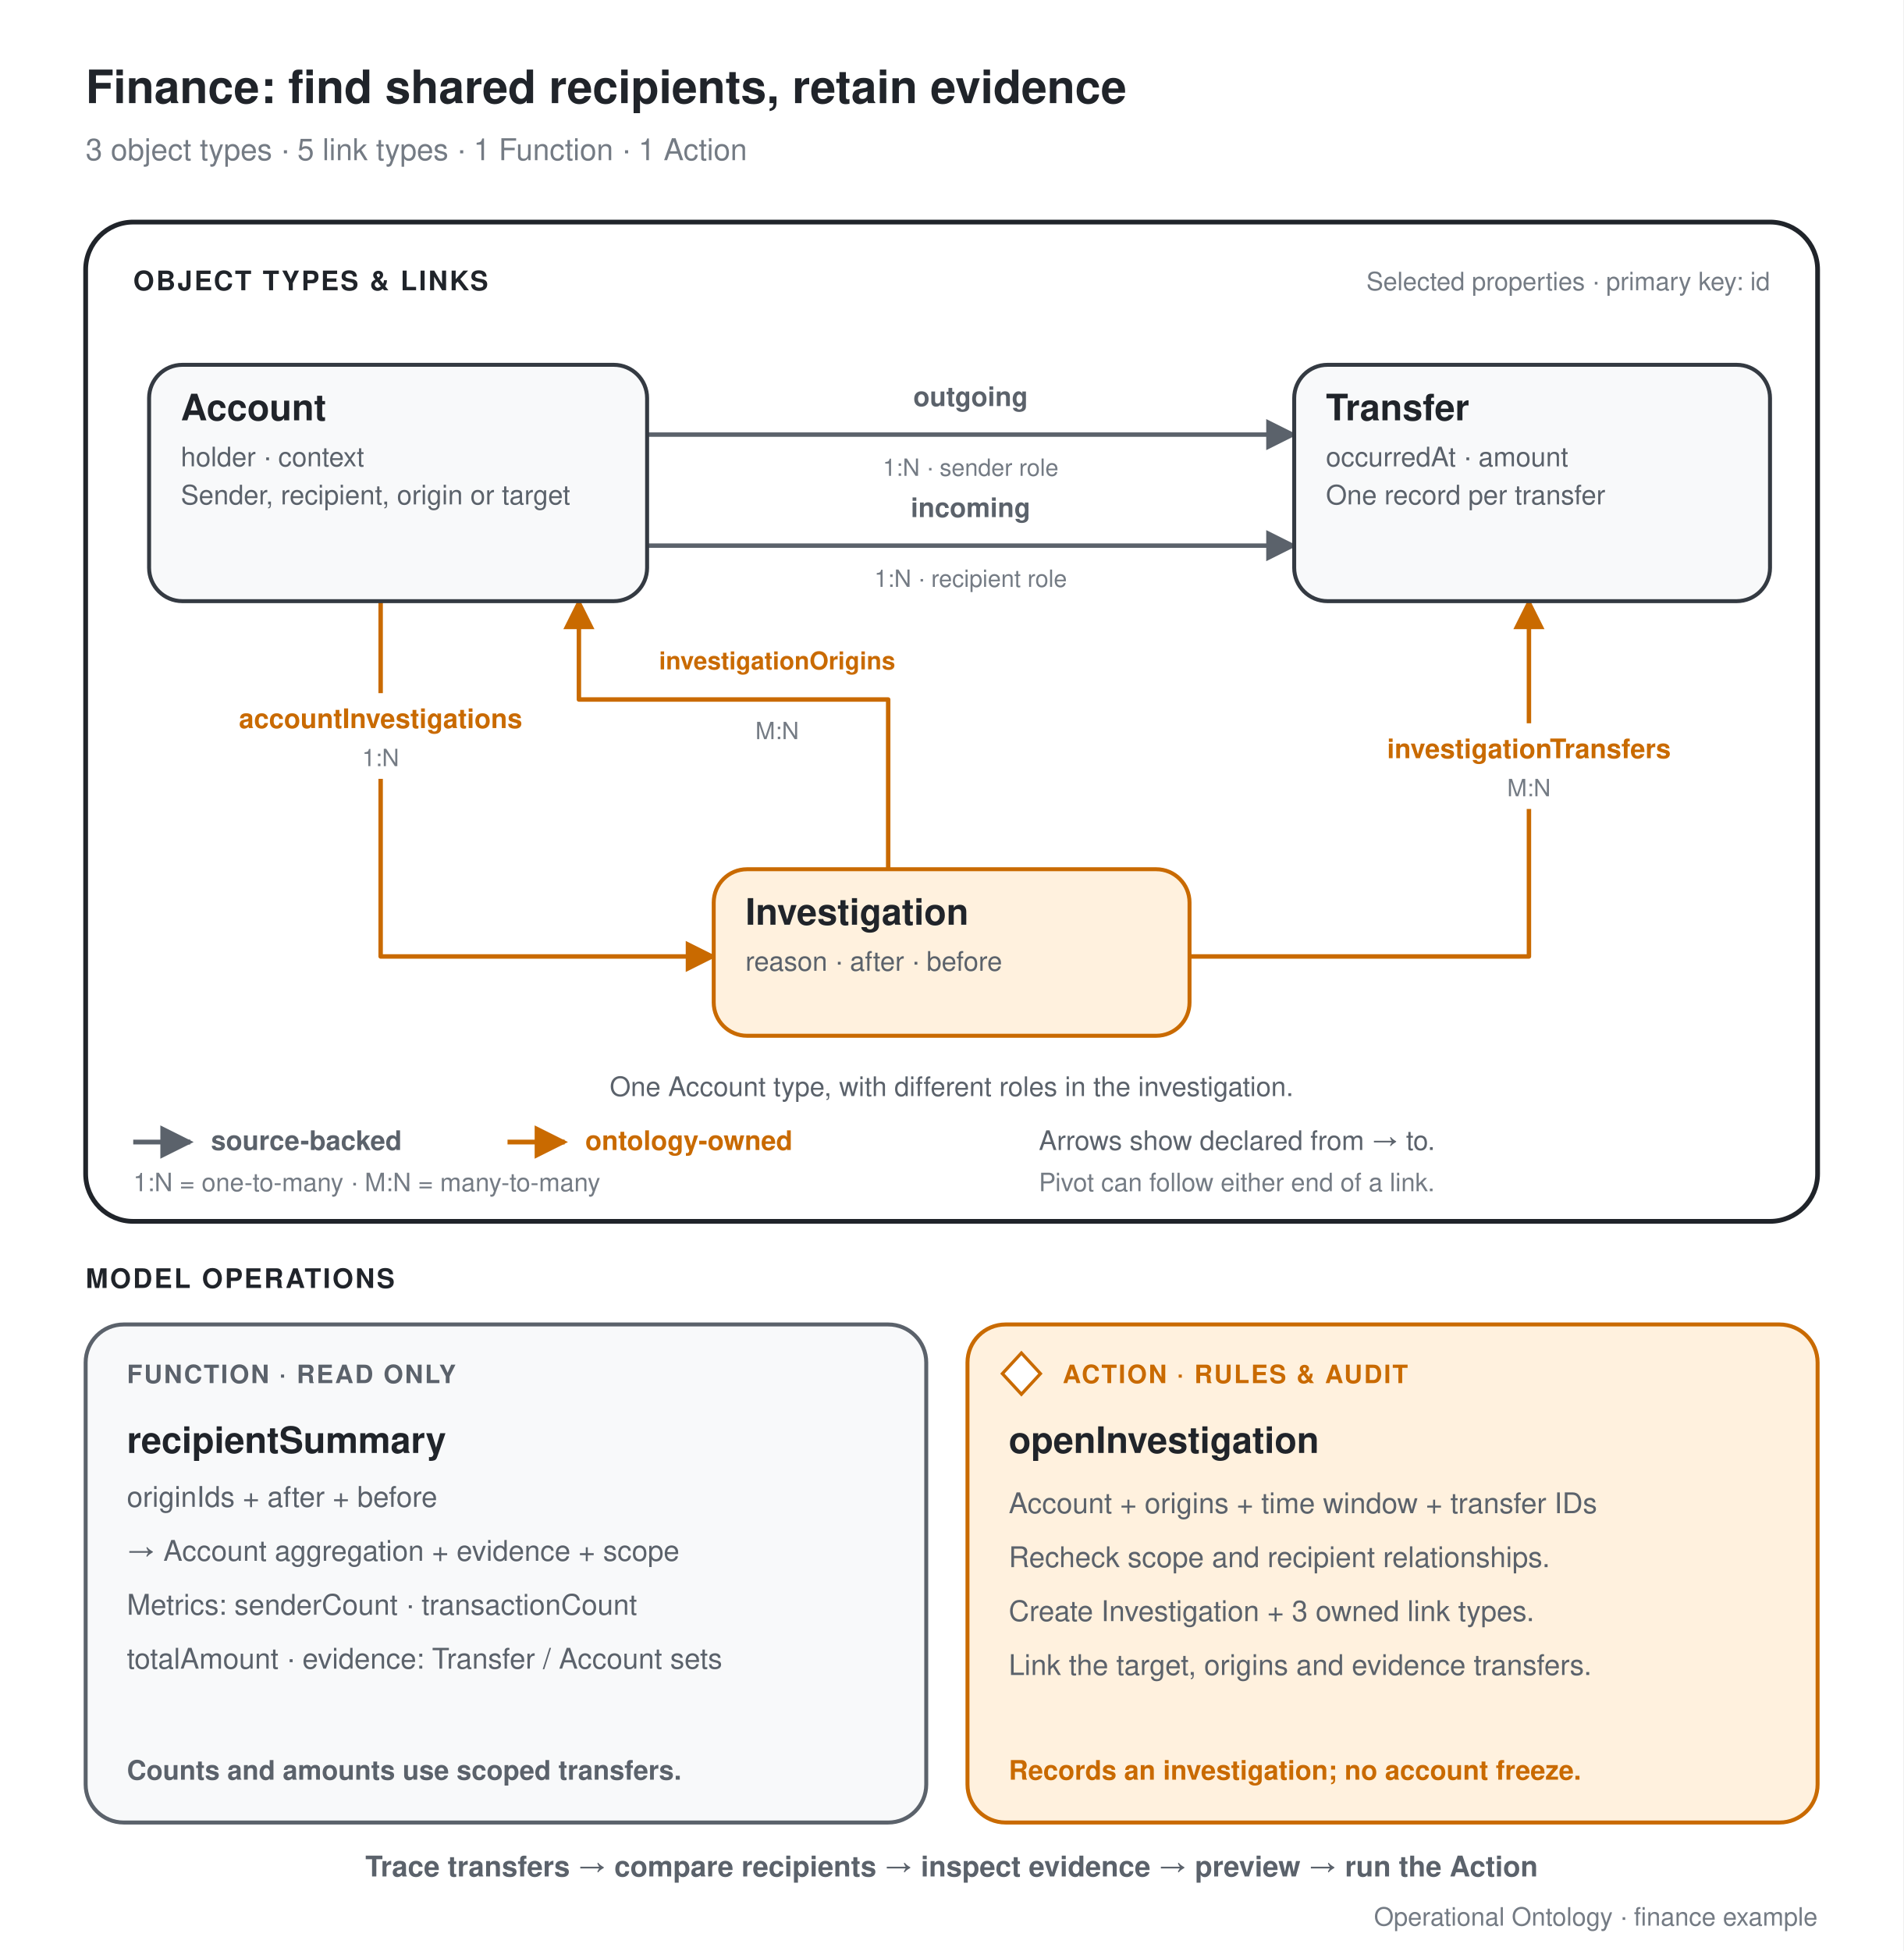
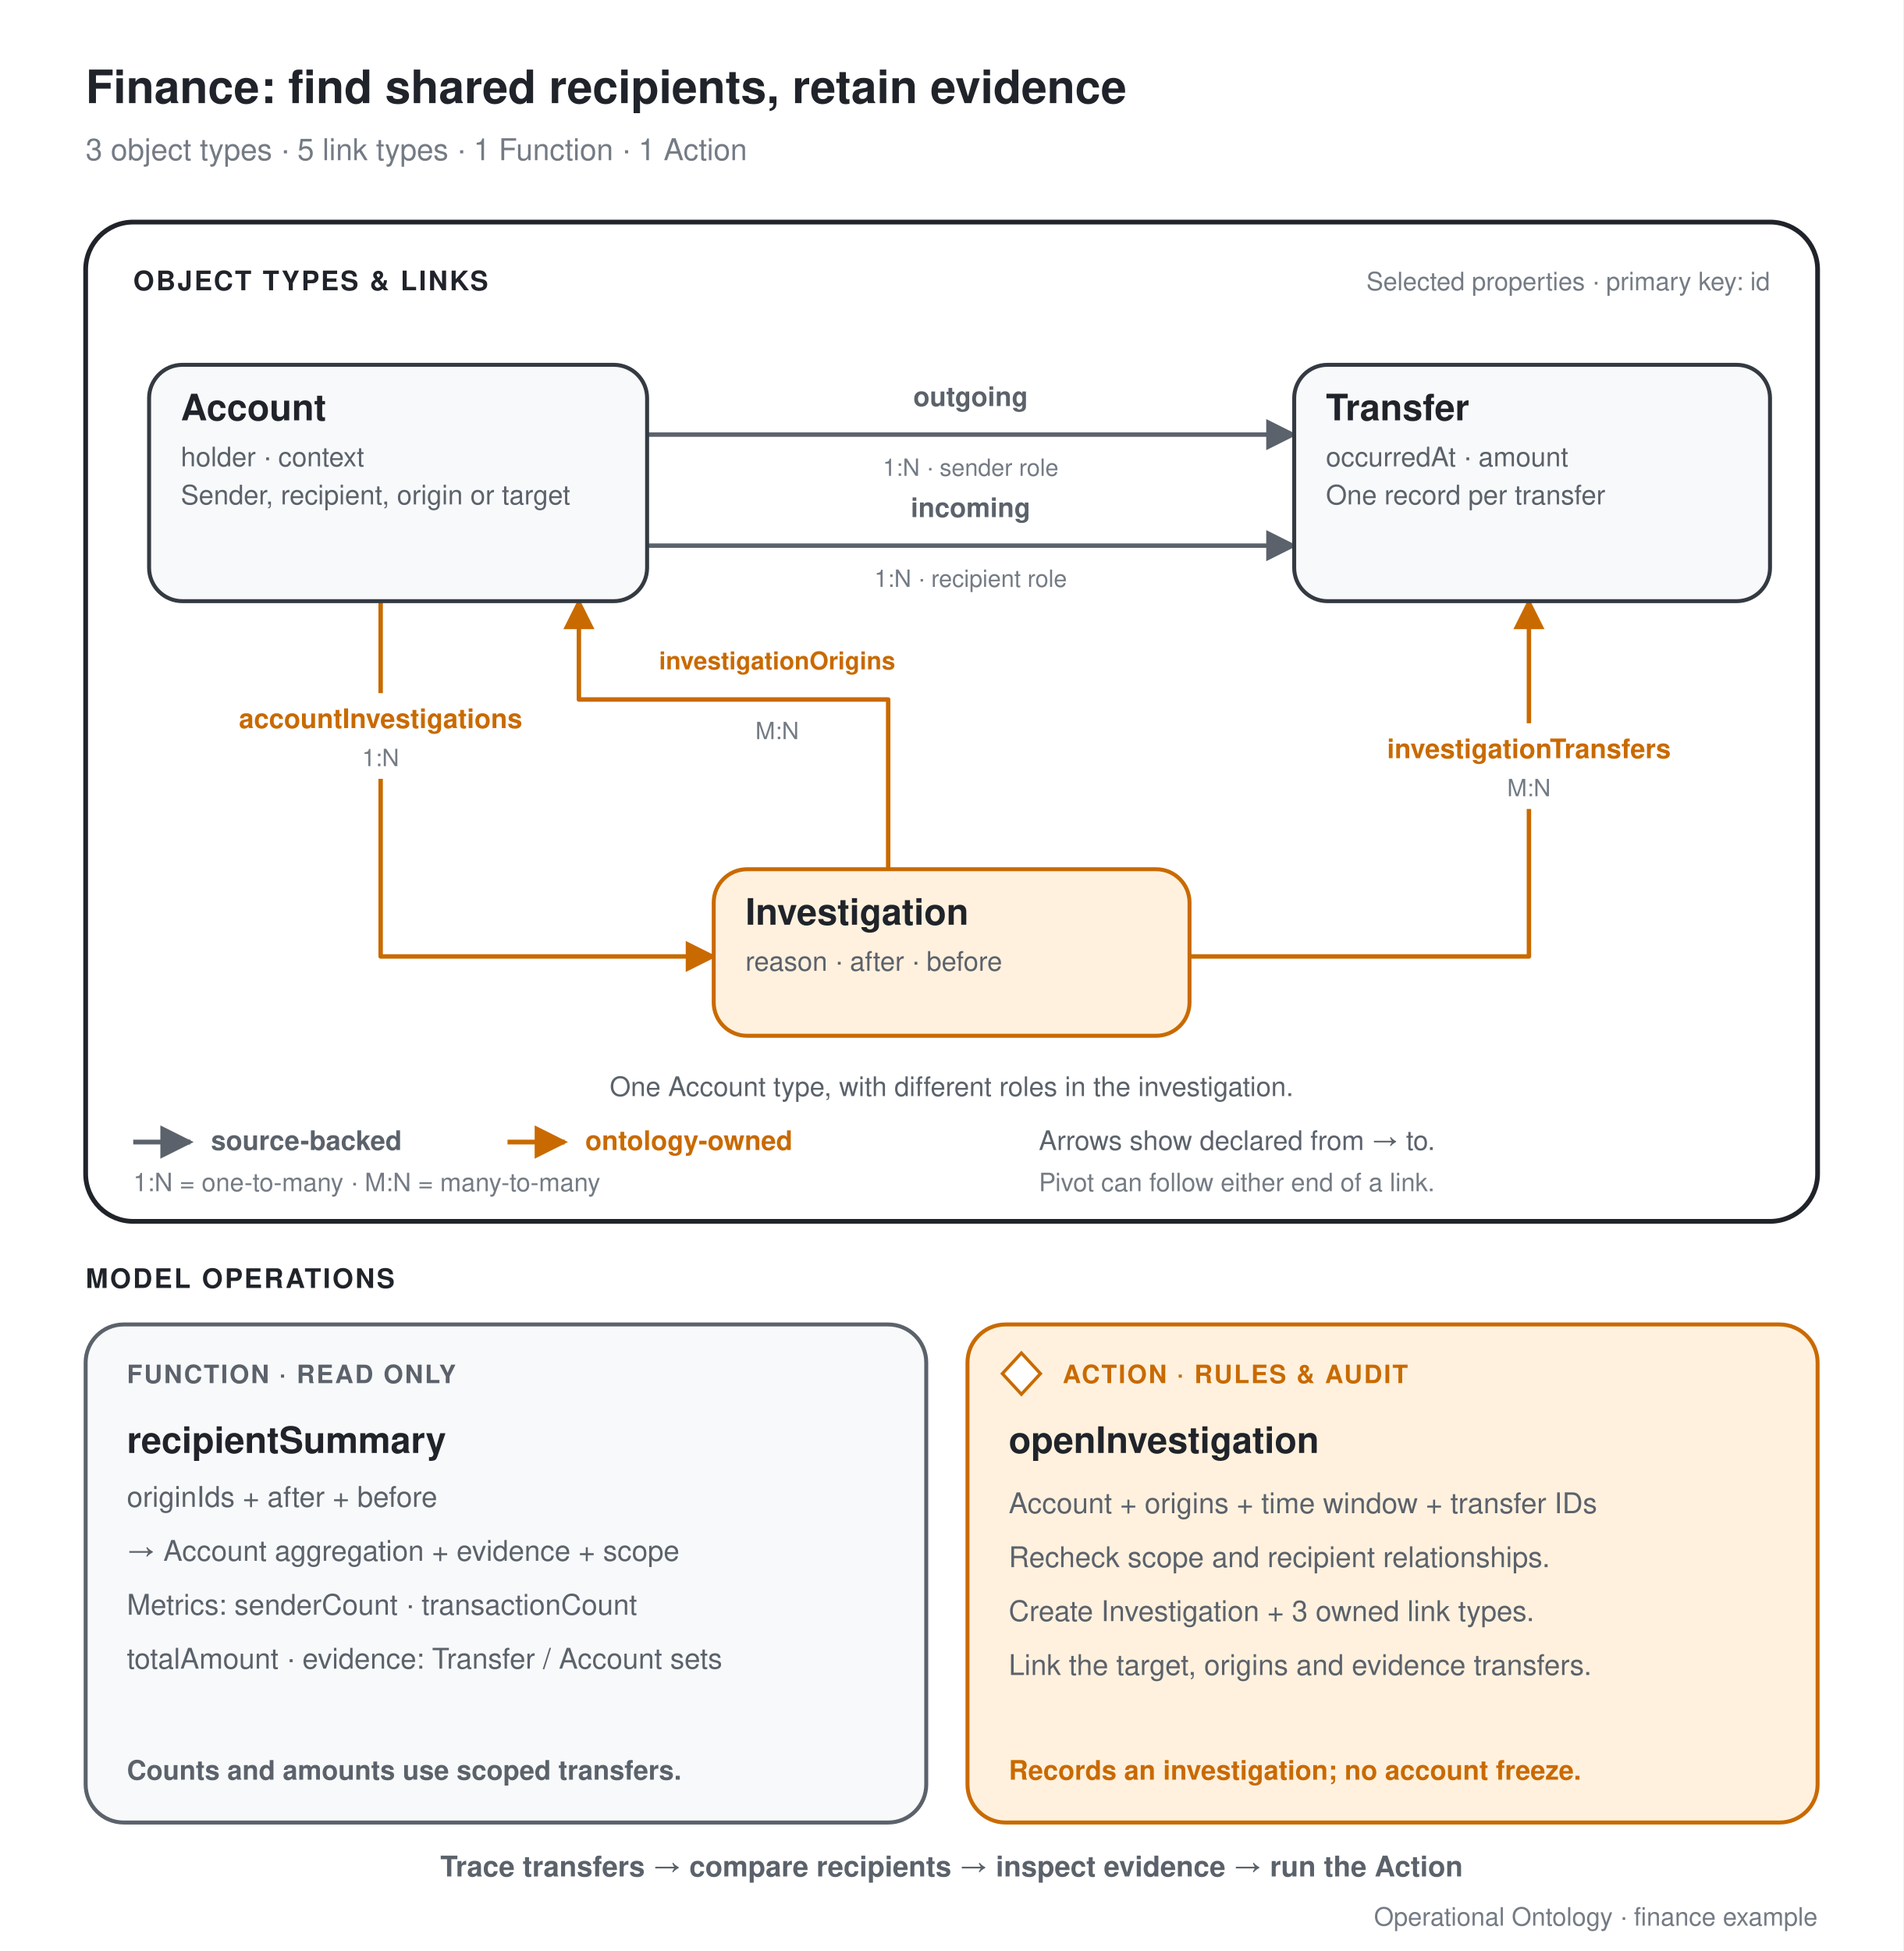
<svg xmlns="http://www.w3.org/2000/svg" viewBox="0 0 1200 1230" role="img" aria-labelledby="title desc">
  <defs>
    <style>text { font-family: system-ui, -apple-system, BlinkMacSystemFont, "Segoe UI", Helvetica, Arial, sans-serif; }</style>
    <marker id="arrow-gray" viewBox="0 0 10 10" refX="9" refY="5" markerWidth="7" markerHeight="7" orient="auto-start-reverse">
      <path d="M 0 0 L 10 5 L 0 10 Z" fill="#5B626B" />
    </marker>
    <marker id="arrow-orange" viewBox="0 0 10 10" refX="9" refY="5" markerWidth="7" markerHeight="7" orient="auto-start-reverse">
      <path d="M 0 0 L 10 5 L 0 10 Z" fill="#C96A00" />
    </marker>
  </defs>
  <rect x="0" y="0" width="1200" height="1230" rx="0" fill="#FFFFFF" />
  <text x="54" y="65" text-anchor="start" font-size="29" font-weight="760" fill="#20242A">Finance: find shared recipients, retain evidence</text>
  <text x="54" y="101" text-anchor="start" font-size="19" font-weight="500" fill="#747B84">3 object types · 5 link types · 1 Function · 1 Action</text>
  <rect x="54" y="140" width="1092" height="630" rx="30" fill="#FFFFFF" stroke="#20242A" stroke-width="3" />
  <text x="84" y="183" text-anchor="start" font-size="17" font-weight="760" fill="#20242A" letter-spacing="1.2">OBJECT TYPES &amp; LINKS</text>
  <text x="1116" y="183" text-anchor="end" font-size="16" font-weight="500" fill="#747B84">Selected properties · primary key: id</text>
  <g data-link="outgoing" data-from="Account" data-to="Transfer" data-kind="one-to-many">
    <path d="M 408 274 H 816" fill="none" stroke="#5B626B" stroke-width="2.8" stroke-linecap="round" stroke-linejoin="round" marker-end="url(#arrow-gray)" />
    <text x="612" y="256" text-anchor="middle" font-size="17" font-weight="650" fill="#5B626B">outgoing</text>
    <text x="612" y="300" text-anchor="middle" font-size="15" font-weight="500" fill="#747B84">1:N · sender role</text>
  </g>
  <g data-link="incoming" data-from="Account" data-to="Transfer" data-kind="one-to-many">
    <path d="M 408 344 H 816" fill="none" stroke="#5B626B" stroke-width="2.8" stroke-linecap="round" stroke-linejoin="round" marker-end="url(#arrow-gray)" />
    <text x="612" y="326" text-anchor="middle" font-size="17" font-weight="650" fill="#5B626B">incoming</text>
    <text x="612" y="370" text-anchor="middle" font-size="15" font-weight="500" fill="#747B84">1:N · recipient role</text>
  </g>
  <g data-link="accountInvestigations" data-from="Account" data-to="Investigation" data-kind="one-to-many">
    <path d="M 240 379 V 603 H 450" fill="none" stroke="#C96A00" stroke-width="2.8" stroke-linecap="round" stroke-linejoin="round" marker-end="url(#arrow-orange)" />
    <rect x="122.5" y="437" width="235" height="54" rx="6" fill="#FFFFFF" />
    <text x="240" y="459" text-anchor="middle" font-size="17" font-weight="650" fill="#C96A00">accountInvestigations</text>
    <text x="240" y="483" text-anchor="middle" font-size="15" font-weight="500" fill="#747B84">1:N</text>
  </g>
  <g data-link="investigationOrigins" data-from="Investigation" data-to="Account" data-kind="many-to-many">
    <path d="M 560 548 V 441 H 365 V 379" fill="none" stroke="#C96A00" stroke-width="2.8" stroke-linecap="round" stroke-linejoin="round" marker-end="url(#arrow-orange)" />
    <text x="490" y="422" text-anchor="middle" font-size="15.5" font-weight="650" fill="#C96A00">investigationOrigins</text>
    <text x="490" y="466" text-anchor="middle" font-size="15" font-weight="500" fill="#747B84">M:N</text>
  </g>
  <g data-link="investigationTransfers" data-from="Investigation" data-to="Transfer" data-kind="many-to-many">
    <path d="M 750 603 H 964 V 379" fill="none" stroke="#C96A00" stroke-width="2.8" stroke-linecap="round" stroke-linejoin="round" marker-end="url(#arrow-orange)" />
    <rect x="846.0" y="456" width="236" height="54" rx="6" fill="#FFFFFF" />
    <text x="964" y="478" text-anchor="middle" font-size="17" font-weight="650" fill="#C96A00">investigationTransfers</text>
    <text x="964" y="502" text-anchor="middle" font-size="15" font-weight="500" fill="#747B84">M:N</text>
  </g>
  <g data-object="Account" data-properties="holder context">
    <rect x="94" y="230" width="314" height="149" rx="21" fill="#F8F9FA" stroke="#343A42" stroke-width="2.5" />
    <text x="114" y="265" text-anchor="start" font-size="23" font-weight="730" fill="#20242A">Account</text>
    <text x="114" y="294" text-anchor="start" font-size="17" font-weight="500" fill="#5B626B">holder · context</text>
    <text x="114" y="318" text-anchor="start" font-size="17" font-weight="500" fill="#5B626B">Sender, recipient, origin or target</text>
  </g>
  <g data-object="Transfer" data-properties="occurredAt amount">
    <rect x="816" y="230" width="300" height="149" rx="21" fill="#F8F9FA" stroke="#343A42" stroke-width="2.5" />
    <text x="836" y="265" text-anchor="start" font-size="23" font-weight="730" fill="#20242A">Transfer</text>
    <text x="836" y="294" text-anchor="start" font-size="17" font-weight="500" fill="#5B626B">occurredAt · amount</text>
    <text x="836" y="318" text-anchor="start" font-size="17" font-weight="500" fill="#5B626B">One record per transfer</text>
  </g>
  <g data-object="Investigation" data-properties="reason after before">
    <rect x="450" y="548" width="300" height="105" rx="21" fill="#FFF1DE" stroke="#C96A00" stroke-width="2.5" />
    <text x="470" y="583" text-anchor="start" font-size="23" font-weight="730" fill="#20242A">Investigation</text>
    <text x="470" y="612" text-anchor="start" font-size="17" font-weight="500" fill="#5B626B">reason · after · before</text>
  </g>
  <text x="600" y="691" text-anchor="middle" font-size="17" font-weight="500" fill="#5B626B">One Account type, with different roles in the investigation.</text>
  <path d="M 84 720 H 120" stroke="#5B626B" stroke-width="3" marker-end="url(#arrow-gray)" />
  <text x="133" y="725" text-anchor="start" font-size="17" font-weight="600" fill="#5B626B">source-backed</text>
  <path d="M 320 720 H 356" stroke="#C96A00" stroke-width="3" marker-end="url(#arrow-orange)" />
  <text x="369" y="725" text-anchor="start" font-size="17" font-weight="600" fill="#C96A00">ontology-owned</text>
  <text x="655" y="725" text-anchor="start" font-size="17" font-weight="500" fill="#5B626B">Arrows show declared from → to.</text>
  <text x="84" y="751" text-anchor="start" font-size="16" font-weight="500" fill="#747B84">1:N = one-to-many · M:N = many-to-many</text>
  <text x="655" y="751" text-anchor="start" font-size="16" font-weight="500" fill="#747B84">Pivot can follow either end of a link.</text>
  <text x="54" y="812" text-anchor="start" font-size="17" font-weight="760" fill="#20242A" letter-spacing="1.2">MODEL OPERATIONS</text>
  <rect x="54" y="835" width="530" height="314" rx="24" fill="#F8F9FA" stroke="#5B626B" stroke-width="2.5" />
  <rect x="610" y="835" width="536" height="314" rx="24" fill="#FFF1DE" stroke="#C96A00" stroke-width="2.5" />
  <text x="80" y="872" text-anchor="start" font-size="16" font-weight="750" fill="#5B626B" letter-spacing="1">FUNCTION · READ ONLY</text>
  <path d="M 644 853 L 656 866 L 644 879 L 632 866 Z" fill="#FFFFFF" stroke="#C96A00" stroke-width="2" />
  <text x="670" y="872" text-anchor="start" font-size="16" font-weight="750" fill="#C96A00" letter-spacing="1">ACTION · RULES &amp; AUDIT</text>
  <g data-function="recipientSummary">
    <text x="80" y="916" text-anchor="start" font-size="23" font-weight="730" fill="#20242A">recipientSummary</text>
    <text x="80" y="950" text-anchor="start" font-size="18" font-weight="500" fill="#5B626B">originIds + after + before</text>
    <text x="80" y="984" text-anchor="start" font-size="18" font-weight="500" fill="#5B626B">→ Account aggregation + evidence + scope</text>
    <text x="80" y="1018" text-anchor="start" font-size="18" font-weight="500" fill="#5B626B">Metrics: senderCount · transactionCount</text>
    <text x="80" y="1052" text-anchor="start" font-size="18" font-weight="500" fill="#5B626B">totalAmount · evidence: Transfer / Account sets</text>
  </g>
  <text x="80" y="1122" text-anchor="start" font-size="17" font-weight="550" fill="#5B626B">Counts and amounts use scoped transfers.</text>
  <g data-action="openInvestigation">
    <text x="636" y="916" text-anchor="start" font-size="23" font-weight="730" fill="#20242A">openInvestigation</text>
    <text x="636" y="954" text-anchor="start" font-size="18" font-weight="500" fill="#5B626B">Account + origins + time window + transfer IDs</text>
    <text x="636" y="988" text-anchor="start" font-size="18" font-weight="500" fill="#5B626B">Recheck scope and recipient relationships.</text>
    <text x="636" y="1022" text-anchor="start" font-size="18" font-weight="500" fill="#5B626B">Create Investigation + 3 owned link types.</text>
    <text x="636" y="1056" text-anchor="start" font-size="18" font-weight="500" fill="#5B626B">Link the target, origins and evidence transfers.</text>
    <text x="636" y="1122" text-anchor="start" font-size="17" font-weight="650" fill="#C96A00">Records an investigation; no account freeze.</text>
  </g>
-   <text x="600" y="1183" text-anchor="middle" font-size="18" font-weight="550" fill="#5B626B">Trace transfers → compare recipients → inspect evidence → preview → run the Action</text>
+   <text x="600" y="1183" text-anchor="middle" font-size="18" font-weight="550" fill="#5B626B">Trace transfers → compare recipients → inspect evidence → run the Action</text>
  <text x="1146" y="1214" text-anchor="end" font-size="16" font-weight="500" fill="#747B84">Operational Ontology · finance example</text>
</svg>
